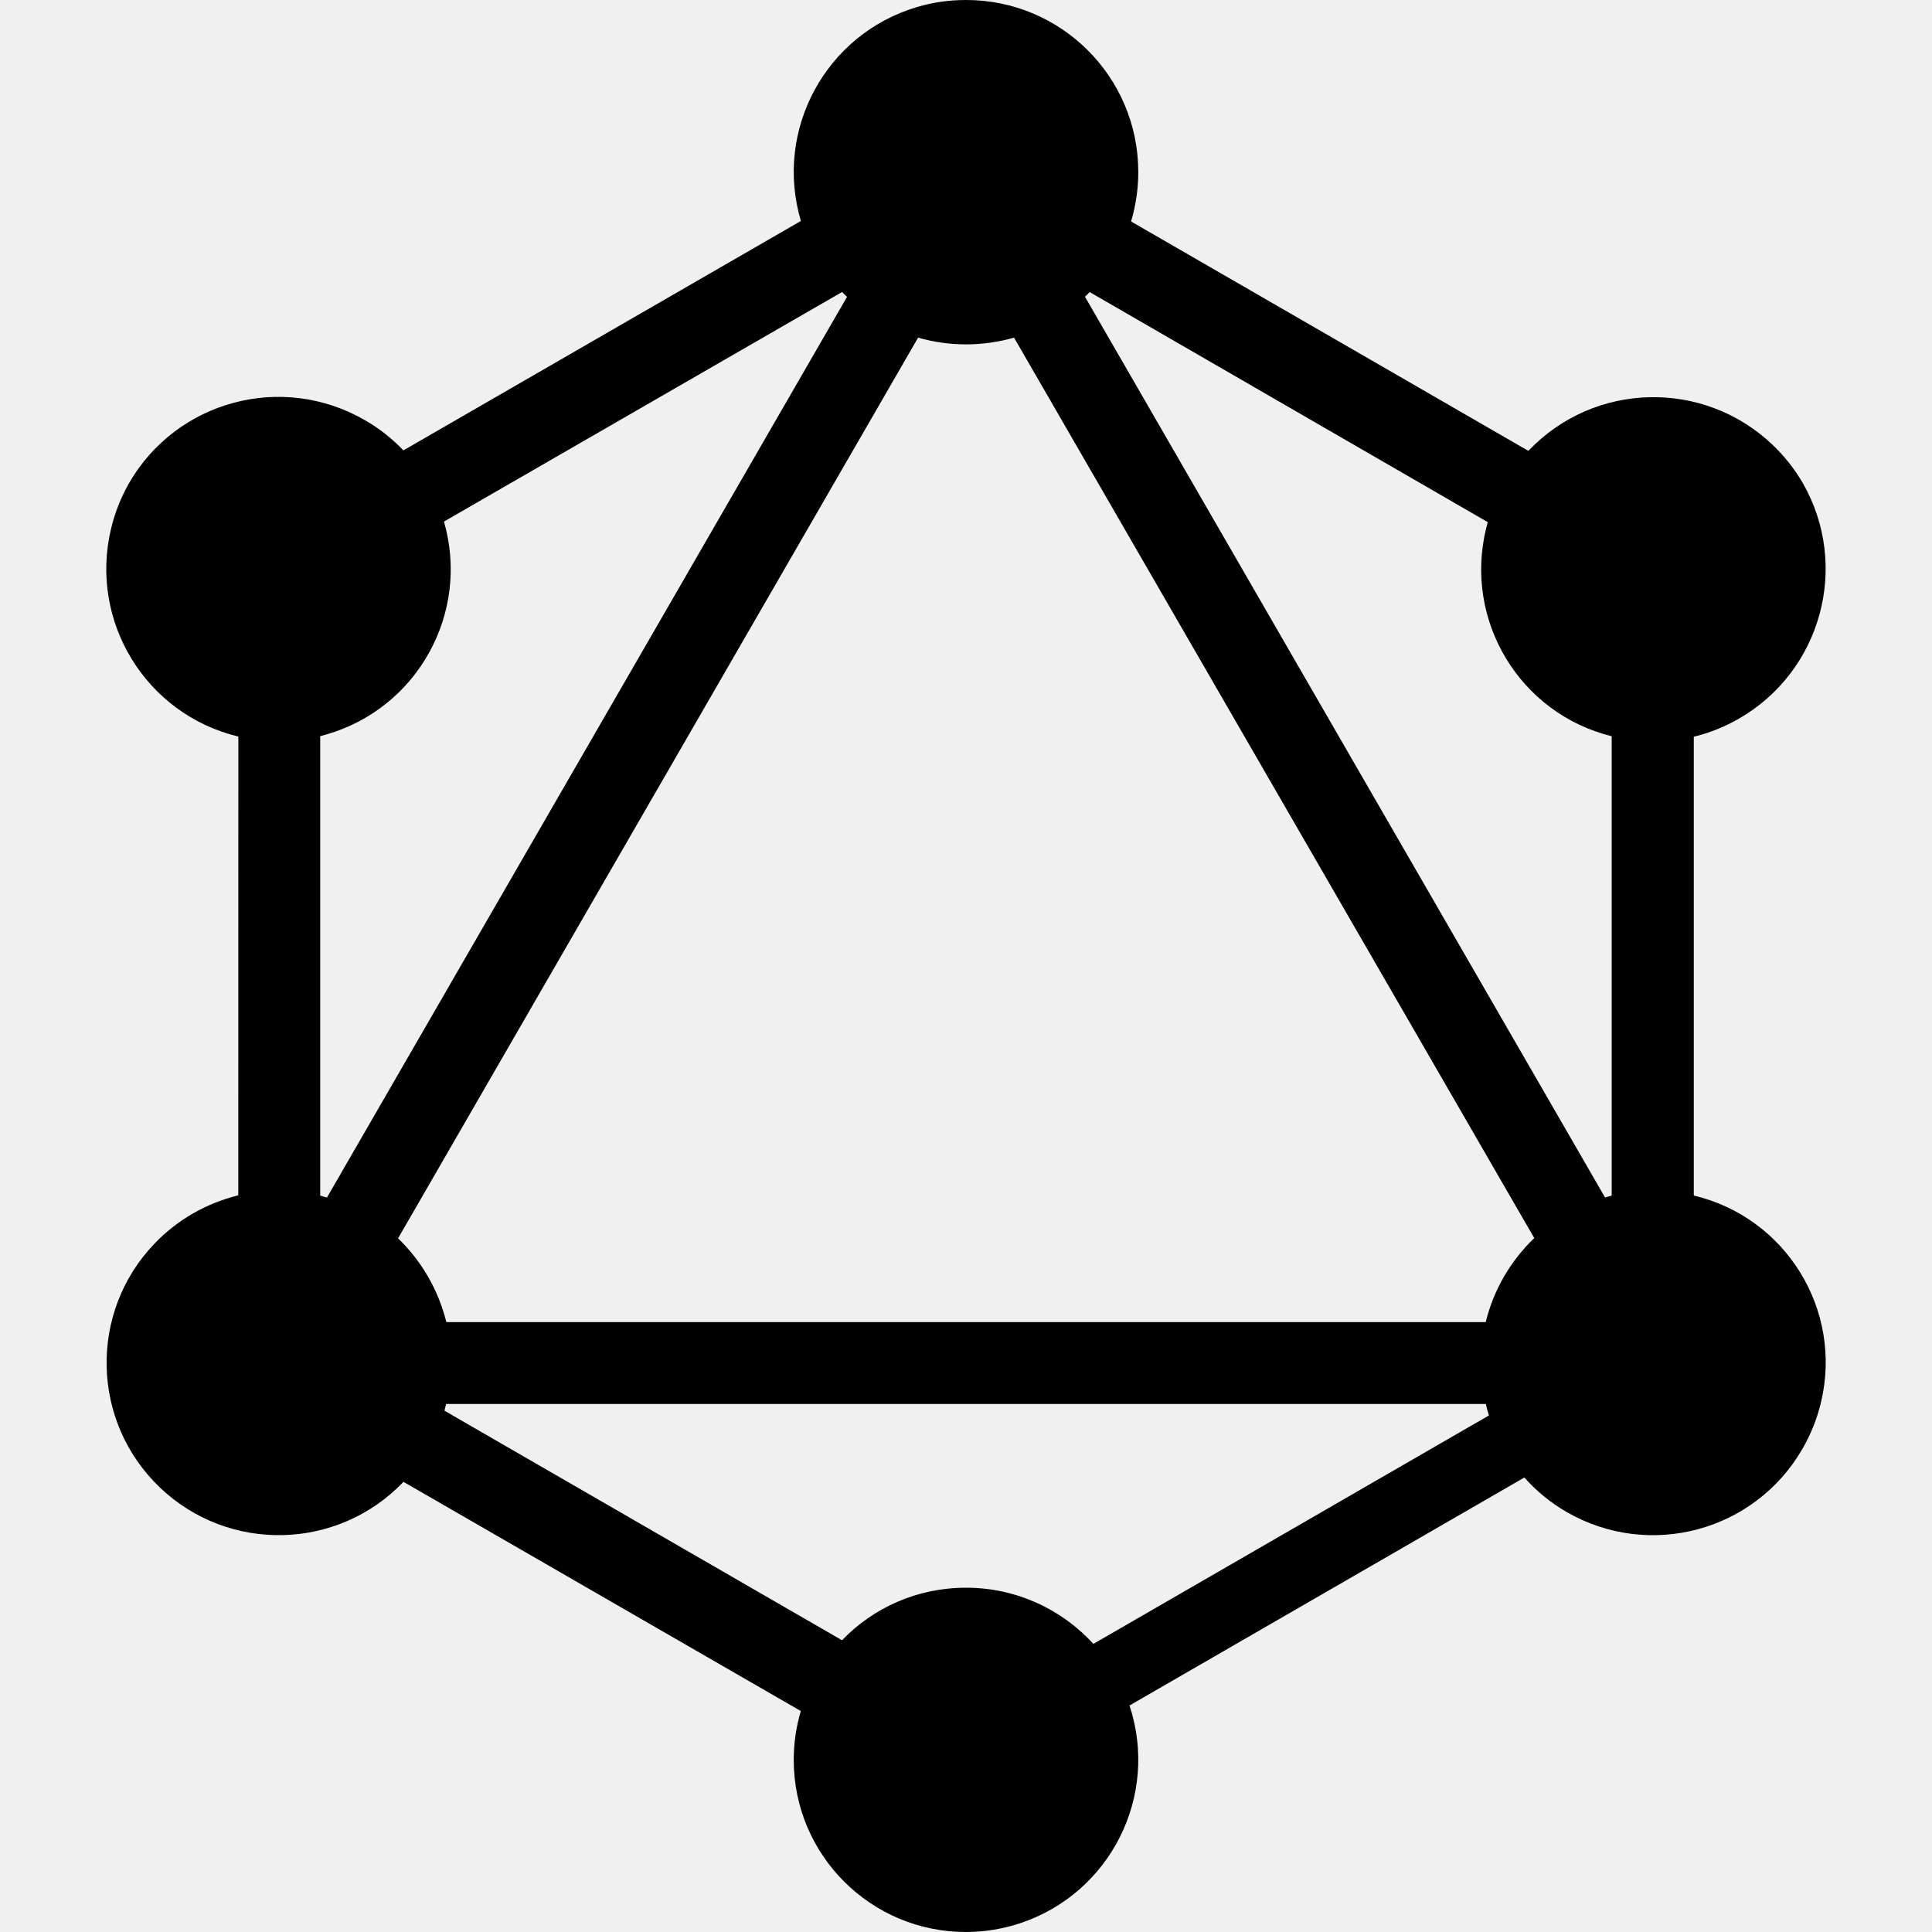
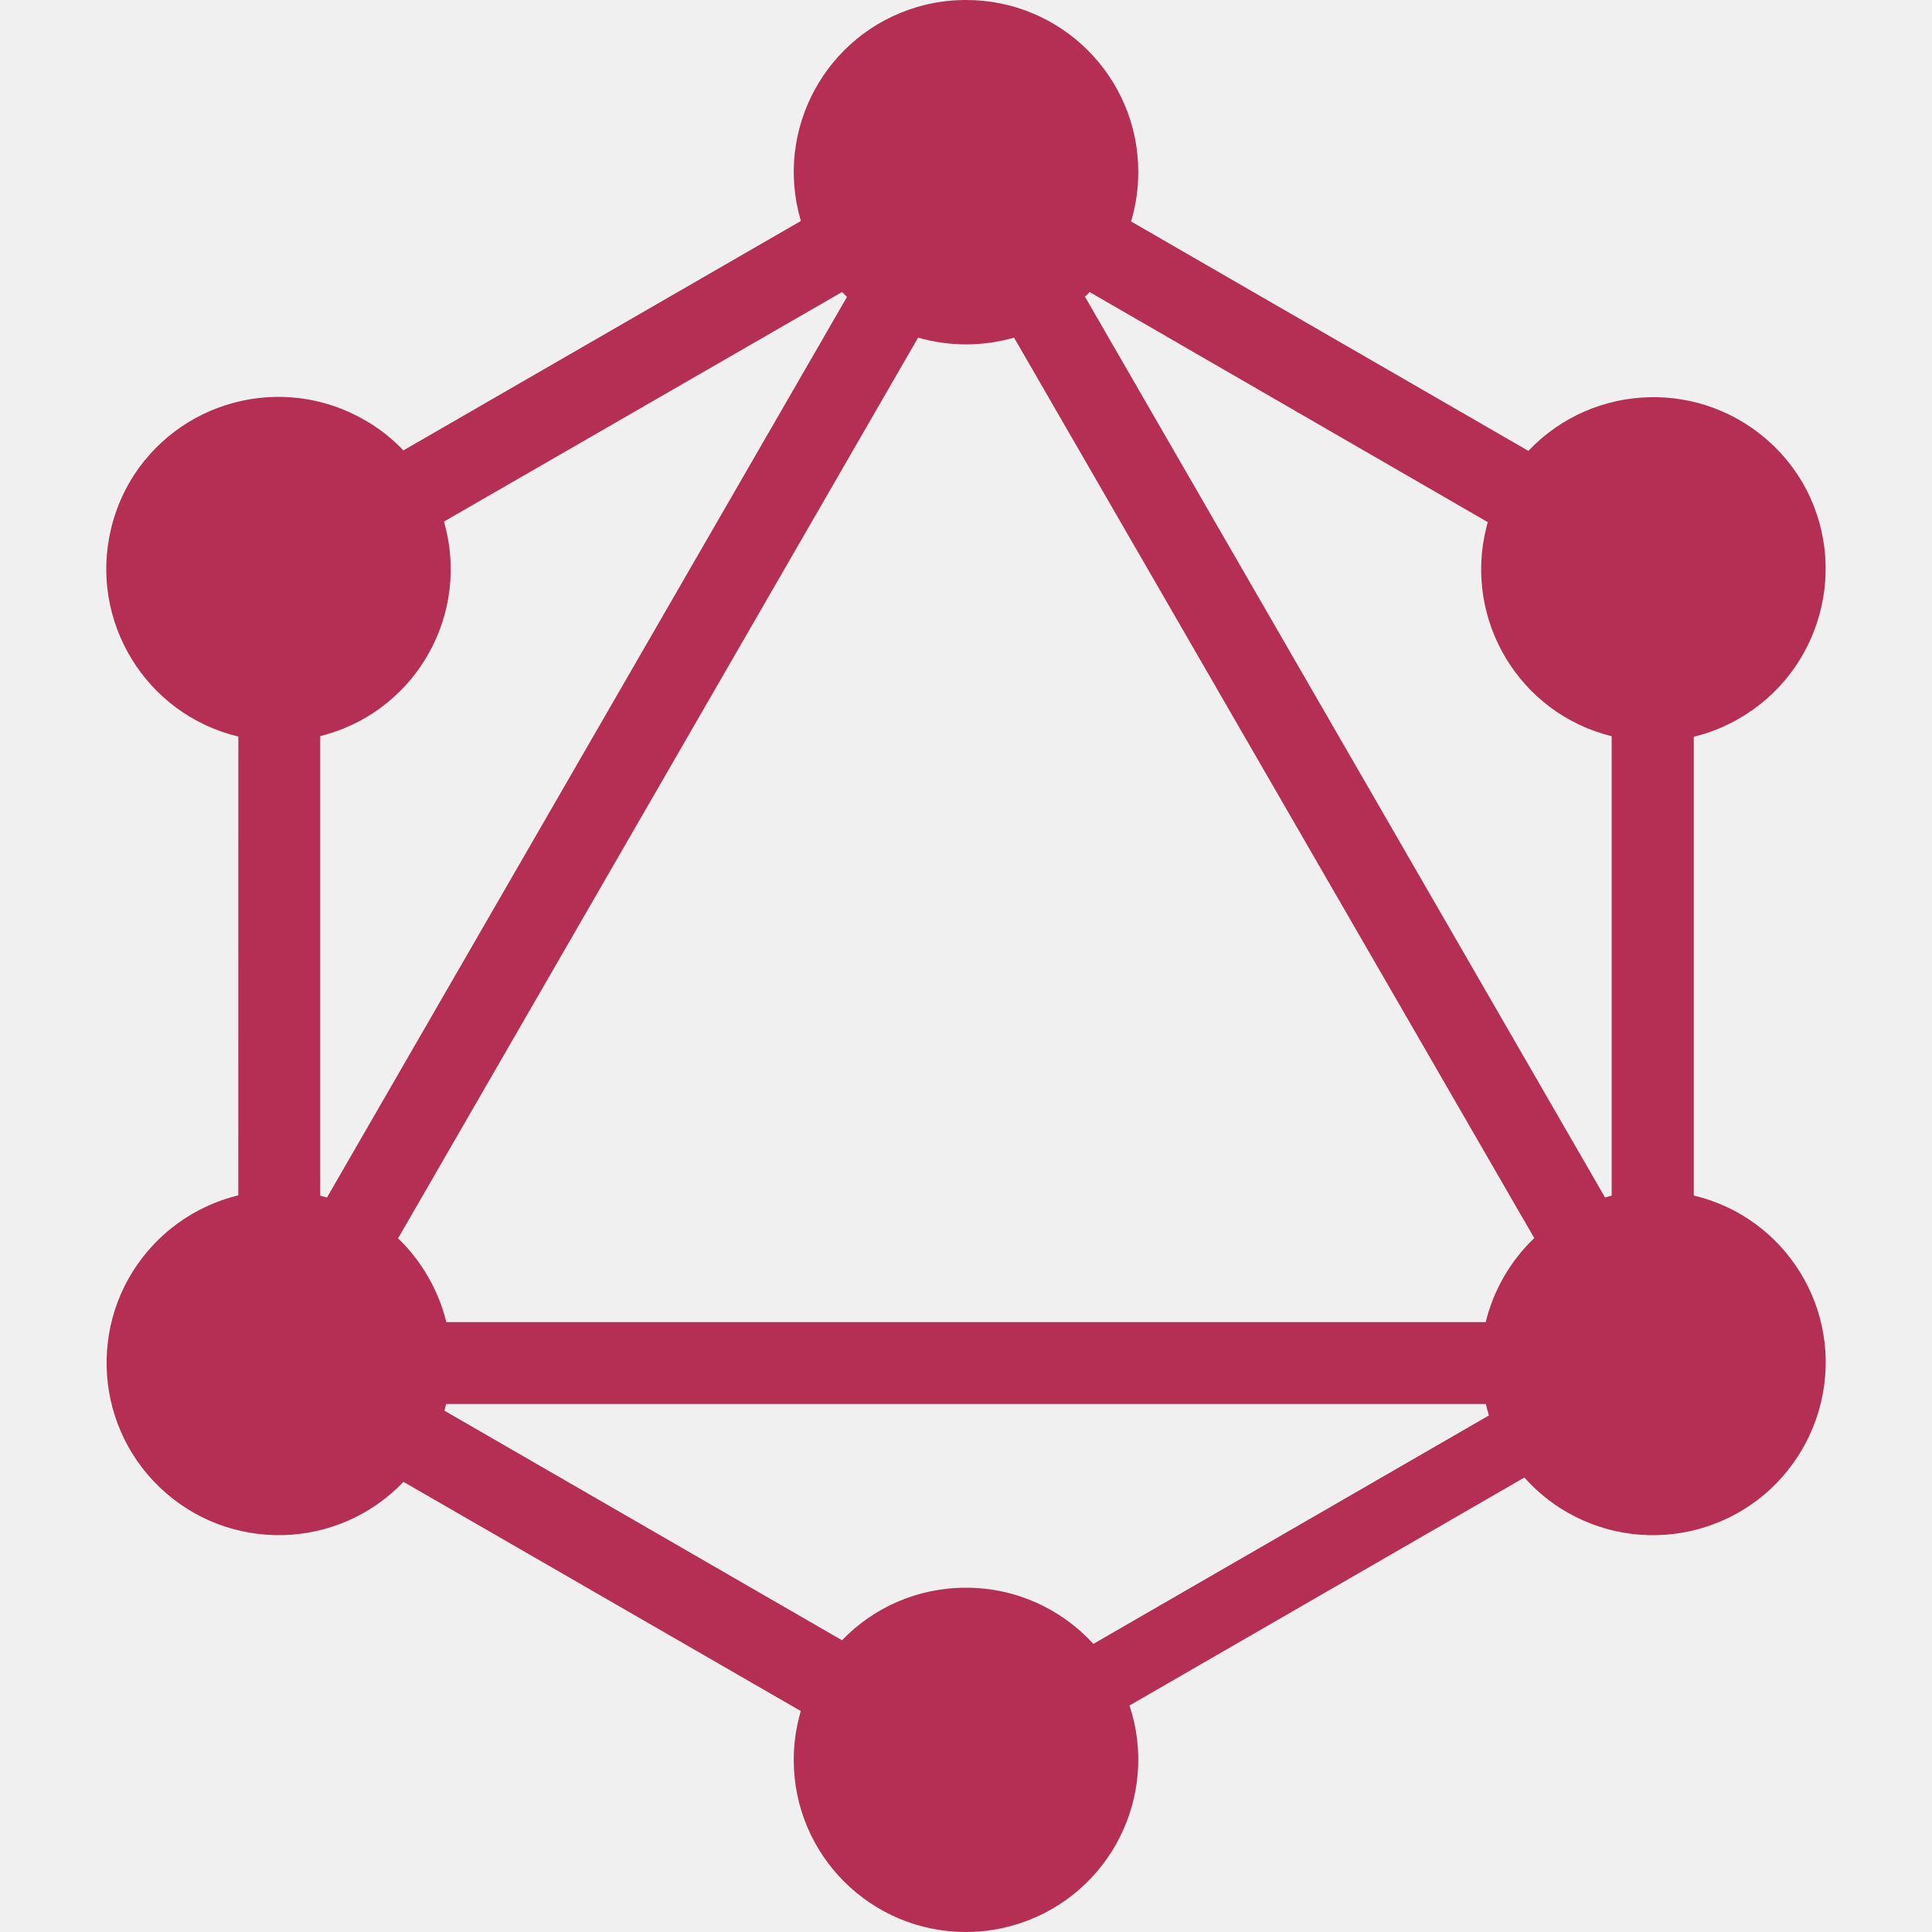
<svg xmlns="http://www.w3.org/2000/svg" width="54" height="54" viewBox="0 0 54 54" fill="none">
  <g clip-path="url(#clip0_3877_53060)">
-     <path d="M31.614 6.19L42.718 12.602C44.554 10.669 47.608 10.593 49.54 12.429C49.873 12.744 50.157 13.106 50.389 13.502C51.714 15.815 50.91 18.765 48.597 20.09C48.206 20.315 47.785 20.484 47.342 20.592V33.415C49.92 34.029 51.514 36.617 50.897 39.195C50.789 39.654 50.611 40.095 50.375 40.502C49.043 42.804 46.098 43.594 43.789 42.262C43.348 42.008 42.946 41.679 42.606 41.297L31.57 47.669C32.407 50.197 31.034 52.922 28.507 53.757C28.019 53.917 27.513 54 27 54C24.343 54.002 22.187 51.851 22.185 49.194C22.185 48.733 22.25 48.272 22.383 47.824L11.277 41.418C9.441 43.34 6.392 43.414 4.468 41.575C2.547 39.739 2.475 36.691 4.311 34.767C4.948 34.099 5.764 33.629 6.66 33.41L6.662 20.587C4.075 19.966 2.482 17.363 3.105 14.774C3.211 14.328 3.382 13.898 3.609 13.5C4.941 11.196 7.888 10.409 10.194 11.741C10.593 11.968 10.957 12.254 11.274 12.589L22.385 6.176C21.629 3.627 23.085 0.952 25.627 0.198C26.07 0.065 26.536 1.7654e-06 27 1.7654e-06C29.657 -0.002 31.812 2.147 31.815 4.801C31.817 5.272 31.747 5.742 31.614 6.19ZM30.456 8.163C30.413 8.21 30.372 8.251 30.325 8.293L44.862 33.471C44.921 33.451 44.989 33.435 45.047 33.419V20.578C42.471 19.942 40.903 17.334 41.541 14.755C41.555 14.701 41.569 14.645 41.584 14.594L30.456 8.163V8.163ZM23.672 8.296L23.537 8.161L12.409 14.578C13.144 17.131 11.673 19.793 9.121 20.529C9.063 20.547 9.007 20.561 8.95 20.576V33.419L9.139 33.471L23.677 8.293L23.672 8.296V8.296ZM28.343 9.437C27.465 9.688 26.536 9.688 25.661 9.437L11.126 34.612C11.787 35.248 12.255 36.063 12.476 36.954H41.526C41.744 36.059 42.217 35.242 42.883 34.605L28.343 9.437ZM30.561 45.947L41.616 39.562C41.582 39.456 41.555 39.35 41.53 39.242H12.469L12.422 39.429L23.535 45.846C24.408 44.937 25.636 44.377 27 44.377C28.41 44.377 29.677 44.982 30.561 45.947Z" fill="black" />
+     <path d="M31.614 6.19L42.718 12.602C44.554 10.669 47.608 10.593 49.54 12.429C49.873 12.744 50.157 13.106 50.389 13.502C51.714 15.815 50.91 18.765 48.597 20.09C48.206 20.315 47.785 20.484 47.342 20.592V33.415C49.92 34.029 51.514 36.617 50.897 39.195C50.789 39.654 50.611 40.095 50.375 40.502C49.043 42.804 46.098 43.594 43.789 42.262C43.348 42.008 42.946 41.679 42.606 41.297L31.57 47.669C32.407 50.197 31.034 52.922 28.507 53.757C28.019 53.917 27.513 54 27 54C24.343 54.002 22.187 51.851 22.185 49.194C22.185 48.733 22.25 48.272 22.383 47.824L11.277 41.418C9.441 43.34 6.392 43.414 4.468 41.575C2.547 39.739 2.475 36.691 4.311 34.767C4.948 34.099 5.764 33.629 6.66 33.41L6.662 20.587C4.075 19.966 2.482 17.363 3.105 14.774C3.211 14.328 3.382 13.898 3.609 13.5C4.941 11.196 7.888 10.409 10.194 11.741C10.593 11.968 10.957 12.254 11.274 12.589L22.385 6.176C21.629 3.627 23.085 0.952 25.627 0.198C26.07 0.065 26.536 1.7654e-06 27 1.7654e-06C29.657 -0.002 31.812 2.147 31.815 4.801C31.817 5.272 31.747 5.742 31.614 6.19ZM30.456 8.163C30.413 8.21 30.372 8.251 30.325 8.293L44.862 33.471C44.921 33.451 44.989 33.435 45.047 33.419V20.578C42.471 19.942 40.903 17.334 41.541 14.755C41.555 14.701 41.569 14.645 41.584 14.594L30.456 8.163V8.163ZM23.672 8.296L23.537 8.161L12.409 14.578C13.144 17.131 11.673 19.793 9.121 20.529C9.063 20.547 9.007 20.561 8.95 20.576V33.419L9.139 33.471L23.677 8.293L23.672 8.296V8.296ZM28.343 9.437C27.465 9.688 26.536 9.688 25.661 9.437L11.126 34.612C11.787 35.248 12.255 36.063 12.476 36.954H41.526C41.744 36.059 42.217 35.242 42.883 34.605L28.343 9.437ZM30.561 45.947L41.616 39.562C41.582 39.456 41.555 39.35 41.53 39.242H12.469L12.422 39.429L23.535 45.846C24.408 44.937 25.636 44.377 27 44.377C28.41 44.377 29.677 44.982 30.561 45.947Z" fill="#B42F53" />
  </g>
  <defs>
    <clipPath id="clip0_3877_53060">
      <rect width="54" height="54" fill="white" />
    </clipPath>
  </defs>
</svg>
